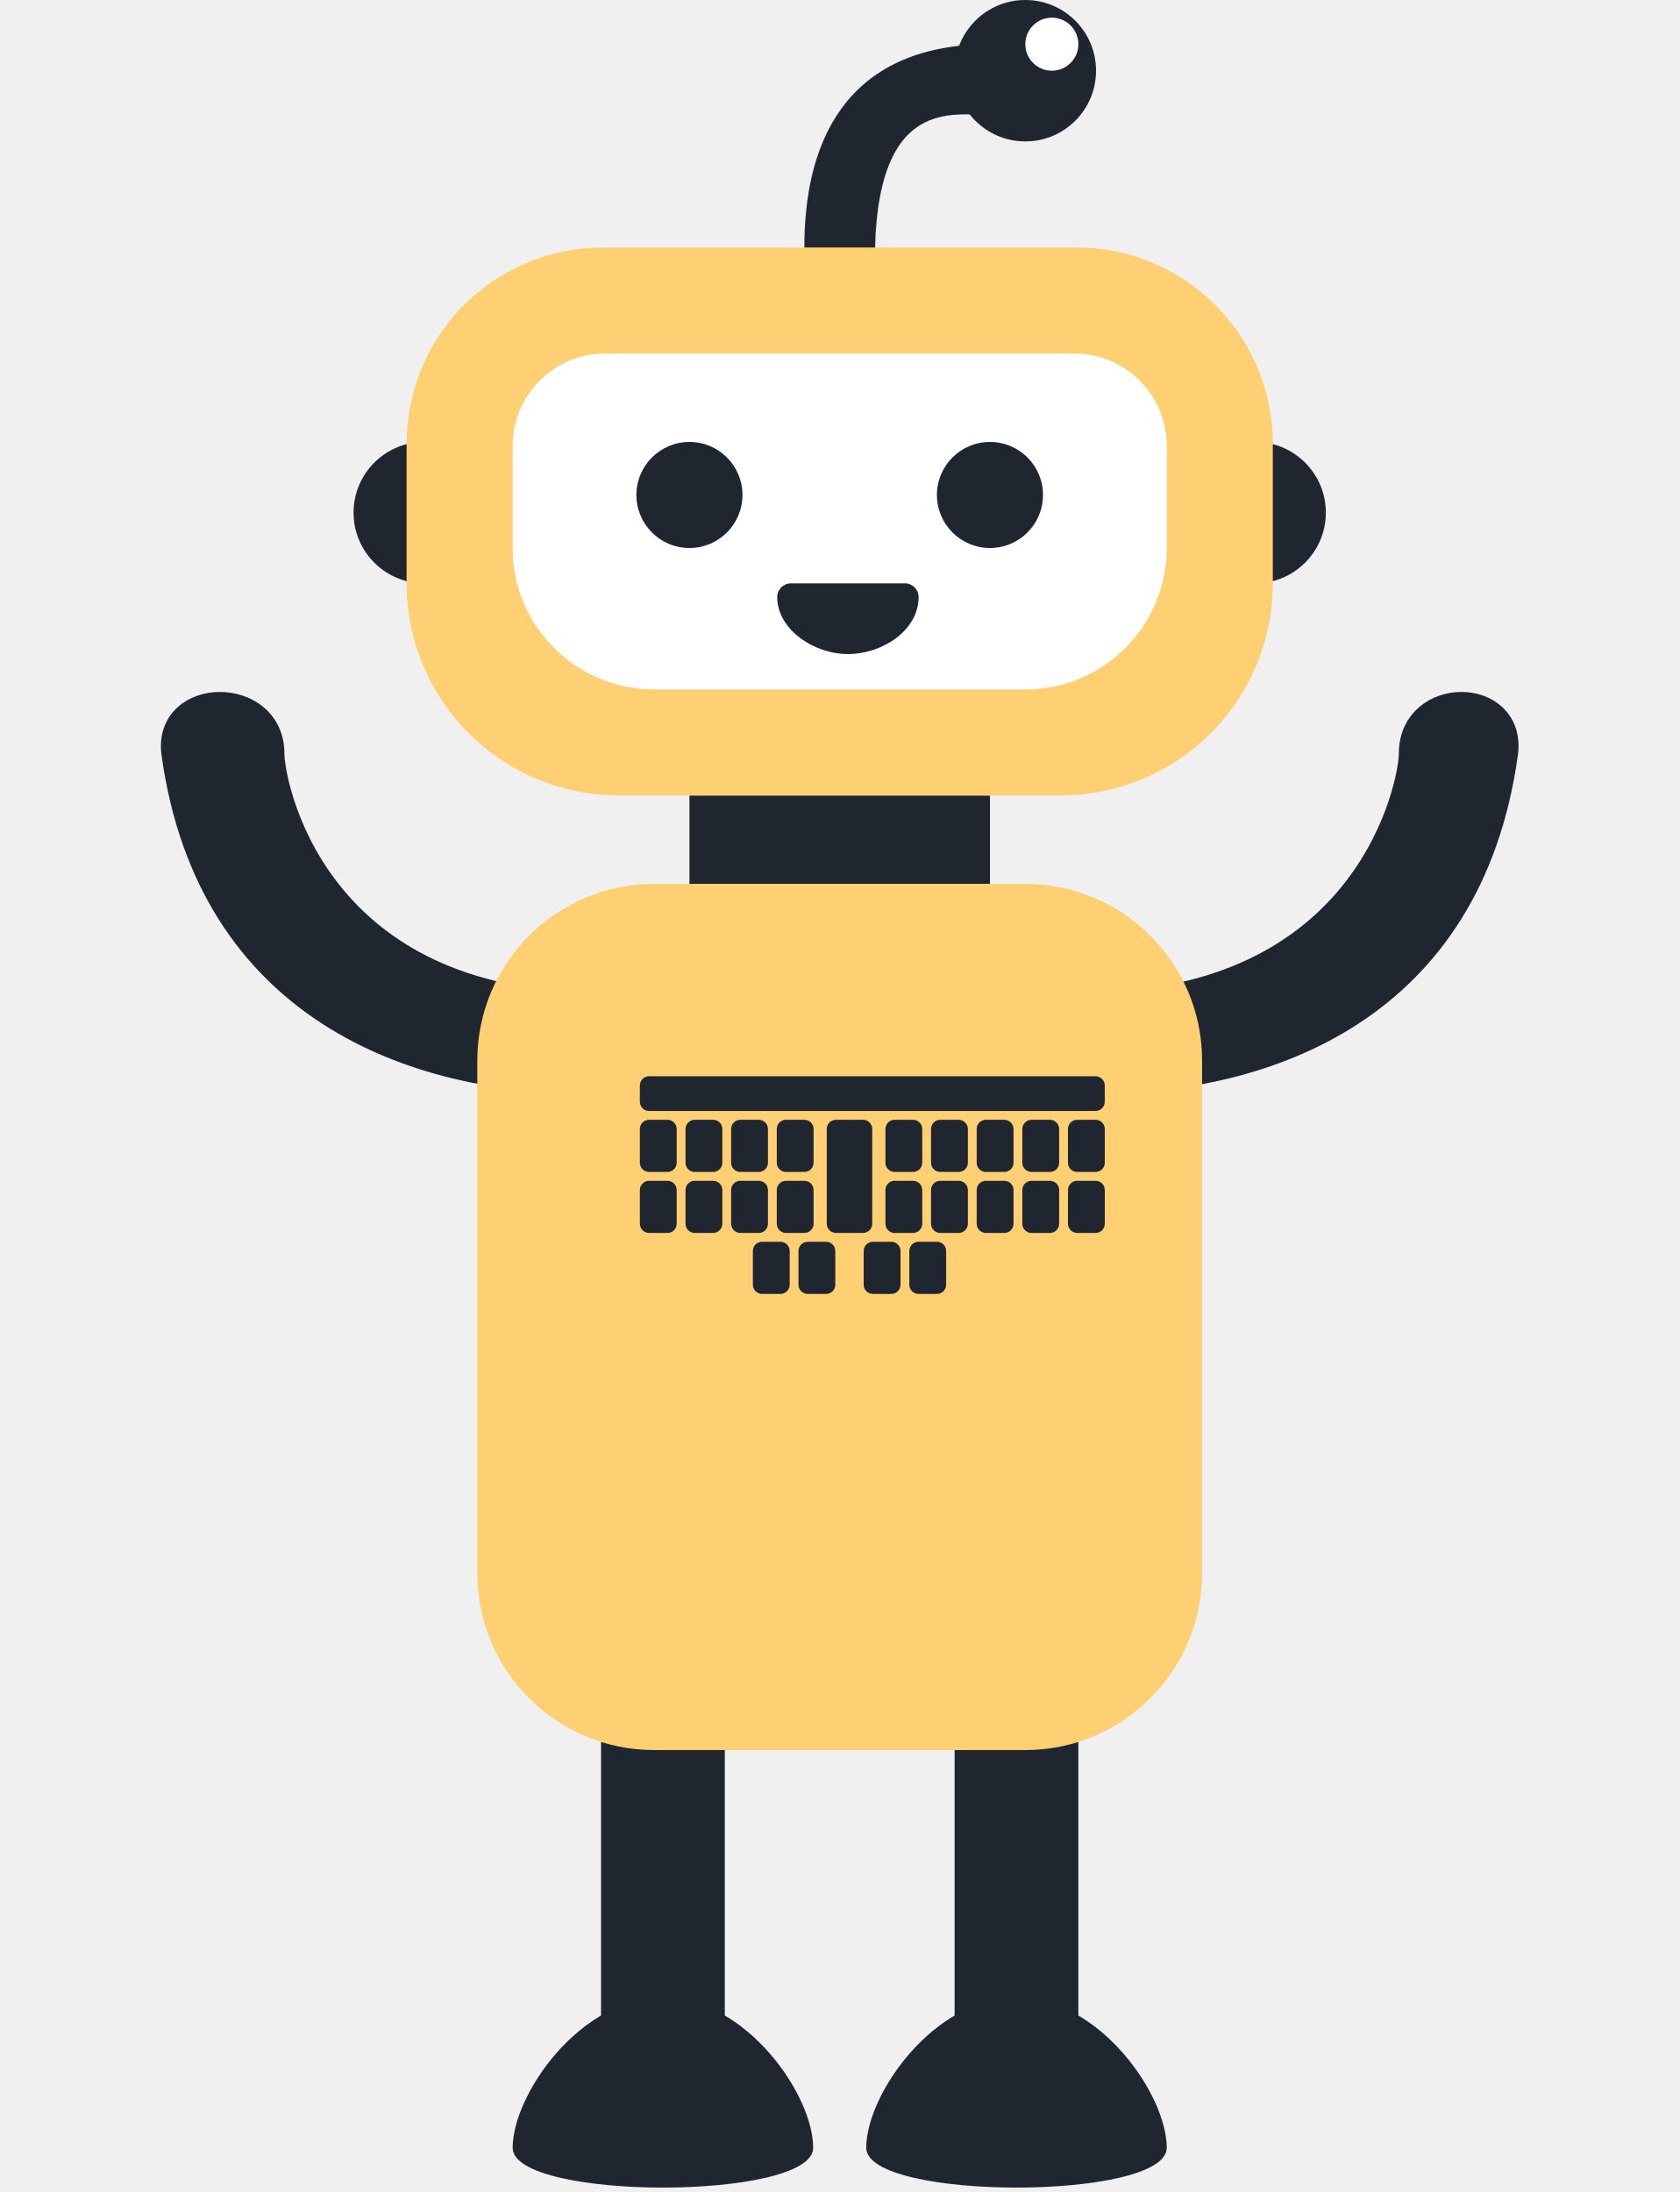
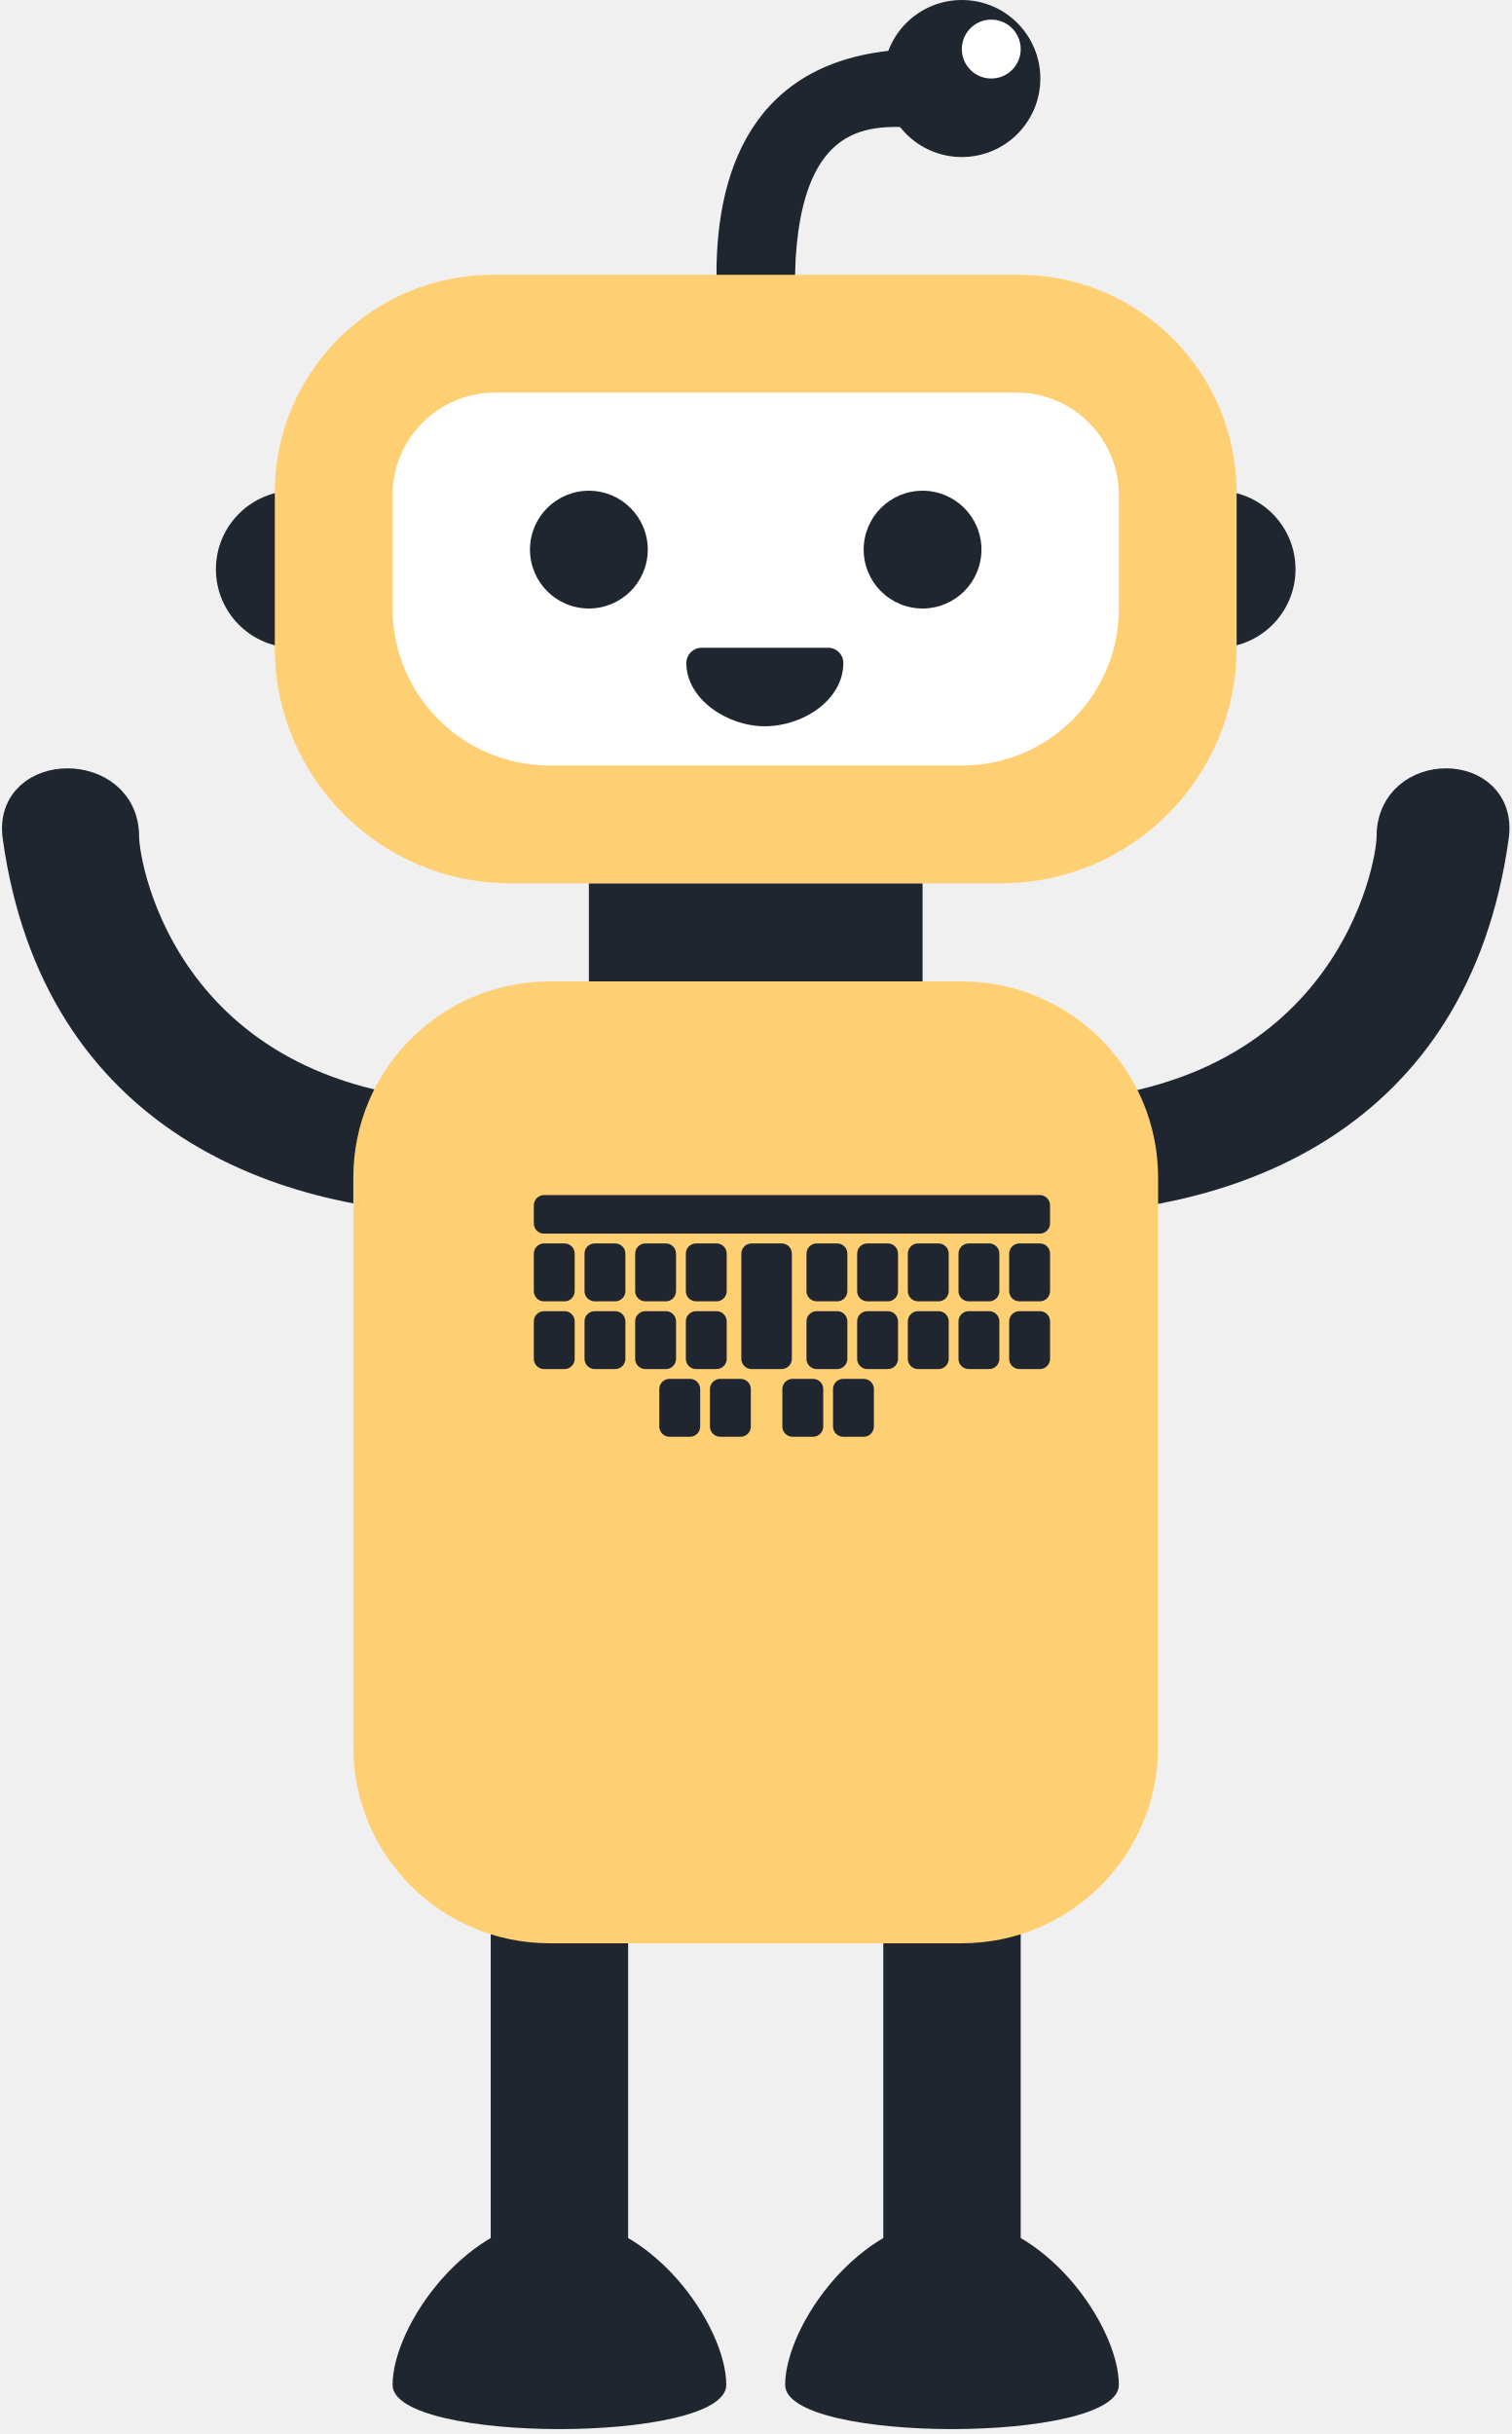
- <svg xmlns="http://www.w3.org/2000/svg" width="95" height="124" viewBox="0 0 95 124" fill="none">
-   <path d="M10 42.609C12 57 23.565 61 33.13 61L33.13 57C17.478 56.626 15.217 44.372 15.217 42.609C15.217 39.13 9.521 39.164 10 42.609Z" fill="#202630" stroke="#202630" stroke-width="1.739" />
-   <path d="M85 42.609C83 57 71.565 61 62 61L62 57C77.652 56.626 80 44.372 80 42.609C80 39.13 85.479 39.163 85 42.609Z" fill="#202630" stroke="#202630" stroke-width="1.739" />
-   <rect x="34" y="98" width="7" height="21" fill="#202630" />
-   <rect x="54" y="98" width="7" height="21" fill="#202630" />
-   <rect x="39" y="45" width="17" height="5" fill="#202630" />
-   <path d="M27 60C27 54.477 31.477 50 37 50H58C63.523 50 68 54.477 68 60V89C68 94.523 63.523 99 58 99H37C31.477 99 27 94.523 27 89V60Z" fill="#FFD073" />
-   <rect x="60.47" y="66.855" width="1.967" height="2.834" rx="0.463" fill="#202630" stroke="#202630" stroke-width="0.116" />
-   <rect x="60.47" y="63.404" width="1.967" height="2.834" rx="0.463" fill="#202630" stroke="#202630" stroke-width="0.116" />
-   <rect x="57.888" y="66.855" width="1.967" height="2.834" rx="0.463" fill="#202630" stroke="#202630" stroke-width="0.116" />
-   <rect x="57.888" y="63.404" width="1.967" height="2.834" rx="0.463" fill="#202630" stroke="#202630" stroke-width="0.116" />
-   <rect x="55.307" y="66.855" width="1.967" height="2.834" rx="0.463" fill="#202630" stroke="#202630" stroke-width="0.116" />
-   <rect x="55.307" y="63.404" width="1.967" height="2.834" rx="0.463" fill="#202630" stroke="#202630" stroke-width="0.116" />
-   <rect x="52.725" y="66.855" width="1.967" height="2.834" rx="0.463" fill="#202630" stroke="#202630" stroke-width="0.116" />
-   <rect x="52.725" y="63.404" width="1.967" height="2.834" rx="0.463" fill="#202630" stroke="#202630" stroke-width="0.116" />
-   <rect x="50.144" y="66.855" width="1.967" height="2.834" rx="0.463" fill="#202630" stroke="#202630" stroke-width="0.116" />
-   <rect x="50.144" y="63.404" width="1.967" height="2.834" rx="0.463" fill="#202630" stroke="#202630" stroke-width="0.116" />
-   <rect x="51.496" y="70.304" width="1.967" height="2.834" rx="0.463" fill="#202630" stroke="#202630" stroke-width="0.116" />
-   <rect x="48.915" y="70.304" width="1.967" height="2.834" rx="0.463" fill="#202630" stroke="#202630" stroke-width="0.116" />
-   <rect x="46.825" y="63.404" width="2.458" height="6.284" rx="0.463" fill="#202630" stroke="#202630" stroke-width="0.116" />
-   <rect x="45.226" y="70.304" width="1.967" height="2.834" rx="0.463" fill="#202630" stroke="#202630" stroke-width="0.116" />
-   <rect x="42.646" y="70.304" width="1.967" height="2.834" rx="0.463" fill="#202630" stroke="#202630" stroke-width="0.116" />
-   <rect x="43.998" y="66.855" width="1.967" height="2.834" rx="0.463" fill="#202630" stroke="#202630" stroke-width="0.116" />
-   <rect x="43.998" y="63.404" width="1.967" height="2.834" rx="0.463" fill="#202630" stroke="#202630" stroke-width="0.116" />
-   <rect x="41.416" y="66.855" width="1.967" height="2.834" rx="0.463" fill="#202630" stroke="#202630" stroke-width="0.116" />
-   <rect x="41.416" y="63.404" width="1.967" height="2.834" rx="0.463" fill="#202630" stroke="#202630" stroke-width="0.116" />
-   <rect x="38.836" y="66.855" width="1.967" height="2.834" rx="0.463" fill="#202630" stroke="#202630" stroke-width="0.116" />
-   <rect x="38.836" y="63.404" width="1.967" height="2.834" rx="0.463" fill="#202630" stroke="#202630" stroke-width="0.116" />
-   <rect x="36.254" y="66.855" width="1.967" height="2.834" rx="0.463" fill="#202630" stroke="#202630" stroke-width="0.116" />
-   <rect x="36.254" y="63.404" width="1.967" height="2.834" rx="0.463" fill="#202630" stroke="#202630" stroke-width="0.116" />
-   <rect x="36.253" y="60.941" width="26.183" height="1.848" rx="0.463" fill="#202630" stroke="#202630" stroke-width="0.116" />
-   <path d="M56 3C48 3 46 8.5 46 14H49C49.215 5 54 6 56 6V3Z" fill="#202630" stroke="#202630" />
-   <circle cx="58" cy="4" r="4" fill="#202630" />
-   <circle cx="59.5" cy="2.5" r="1.5" fill="white" />
-   <path d="M37.5 113C32.806 113 29 118.5 29 121.5C29 124.5 46 124.5 46 121.5C46 118.5 42.194 113 37.5 113Z" fill="#202630" />
-   <path d="M57.5 113C52.806 113 49 118.5 49 121.5C49 124.5 66 124.5 66 121.5C66 118.5 62.194 113 57.5 113Z" fill="#202630" />
-   <path d="M71 33C73.209 33 75 31.209 75 29C75 26.791 73.209 25 71 25V33Z" fill="#202630" />
-   <path d="M20 29C20 31.209 21.791 33 24 33V25C21.791 25 20 26.791 20 29Z" fill="#202630" />
-   <path d="M23 25.095C23 18.968 27.968 14 34.095 14H60.905C67.032 14 72 18.968 72 25.095V33C72 39.627 66.627 45 60 45H35C28.373 45 23 39.627 23 33V25.095Z" fill="#FFD073" />
-   <path d="M29 25.224C29 22.339 31.339 20 34.224 20H60.776C63.661 20 66 22.339 66 25.224V31C66 35.418 62.418 39 58 39H37C32.582 39 29 35.418 29 31V25.224Z" fill="white" />
-   <path d="M51.192 33L44.743 33C44.313 33 43.964 33.349 43.965 33.779C43.969 35.601 46.026 37 47.964 37C49.903 37 51.964 35.666 51.964 33.772C51.964 33.346 51.619 33 51.192 33Z" fill="#202630" />
-   <circle cx="39" cy="28" r="3" fill="#202630" />
-   <circle cx="56" cy="28" r="3" fill="#202630" />
+ <svg xmlns="http://www.w3.org/2000/svg" width="77" height="124" viewBox="0 0 77 124" fill="none">
+   <path d="M1 42.609C3 57 14.565 61 24.131 61L24.131 57C8.478 56.626 6.217 44.372 6.217 42.609C6.217 39.13 0.521 39.164 1 42.609Z" fill="#202630" stroke="#202630" stroke-width="1.739" />
+   <path d="M76 42.609C74 57 62.565 61 53 61L53 57C68.652 56.626 71 44.372 71 42.609C71 39.13 76.479 39.163 76 42.609Z" fill="#202630" stroke="#202630" stroke-width="1.739" />
+   <rect x="25" y="98" width="7" height="21" fill="#202630" />
+   <rect x="45" y="98" width="7" height="21" fill="#202630" />
+   <rect x="30" y="45" width="17" height="5" fill="#202630" />
+   <path d="M18 60C18 54.477 22.477 50 28 50H49C54.523 50 59 54.477 59 60V89C59 94.523 54.523 99 49 99H28C22.477 99 18 94.523 18 89V60Z" fill="#FFD073" />
+   <rect x="51.47" y="66.855" width="1.967" height="2.834" rx="0.463" fill="#202630" stroke="#202630" stroke-width="0.116" />
+   <rect x="51.47" y="63.404" width="1.967" height="2.834" rx="0.463" fill="#202630" stroke="#202630" stroke-width="0.116" />
+   <rect x="48.888" y="66.855" width="1.967" height="2.834" rx="0.463" fill="#202630" stroke="#202630" stroke-width="0.116" />
+   <rect x="48.888" y="63.404" width="1.967" height="2.834" rx="0.463" fill="#202630" stroke="#202630" stroke-width="0.116" />
+   <rect x="46.307" y="66.855" width="1.967" height="2.834" rx="0.463" fill="#202630" stroke="#202630" stroke-width="0.116" />
+   <rect x="46.307" y="63.404" width="1.967" height="2.834" rx="0.463" fill="#202630" stroke="#202630" stroke-width="0.116" />
+   <rect x="43.725" y="66.855" width="1.967" height="2.834" rx="0.463" fill="#202630" stroke="#202630" stroke-width="0.116" />
+   <rect x="43.725" y="63.404" width="1.967" height="2.834" rx="0.463" fill="#202630" stroke="#202630" stroke-width="0.116" />
+   <rect x="41.144" y="66.855" width="1.967" height="2.834" rx="0.463" fill="#202630" stroke="#202630" stroke-width="0.116" />
+   <rect x="41.144" y="63.404" width="1.967" height="2.834" rx="0.463" fill="#202630" stroke="#202630" stroke-width="0.116" />
+   <rect x="42.496" y="70.304" width="1.967" height="2.834" rx="0.463" fill="#202630" stroke="#202630" stroke-width="0.116" />
+   <rect x="39.915" y="70.304" width="1.967" height="2.834" rx="0.463" fill="#202630" stroke="#202630" stroke-width="0.116" />
+   <rect x="37.825" y="63.404" width="2.458" height="6.284" rx="0.463" fill="#202630" stroke="#202630" stroke-width="0.116" />
+   <rect x="36.226" y="70.304" width="1.967" height="2.834" rx="0.463" fill="#202630" stroke="#202630" stroke-width="0.116" />
+   <rect x="33.646" y="70.304" width="1.967" height="2.834" rx="0.463" fill="#202630" stroke="#202630" stroke-width="0.116" />
+   <rect x="34.998" y="66.855" width="1.967" height="2.834" rx="0.463" fill="#202630" stroke="#202630" stroke-width="0.116" />
+   <rect x="34.998" y="63.404" width="1.967" height="2.834" rx="0.463" fill="#202630" stroke="#202630" stroke-width="0.116" />
+   <rect x="32.416" y="66.855" width="1.967" height="2.834" rx="0.463" fill="#202630" stroke="#202630" stroke-width="0.116" />
+   <rect x="32.416" y="63.404" width="1.967" height="2.834" rx="0.463" fill="#202630" stroke="#202630" stroke-width="0.116" />
+   <rect x="29.836" y="66.855" width="1.967" height="2.834" rx="0.463" fill="#202630" stroke="#202630" stroke-width="0.116" />
+   <rect x="29.836" y="63.404" width="1.967" height="2.834" rx="0.463" fill="#202630" stroke="#202630" stroke-width="0.116" />
+   <rect x="27.253" y="66.855" width="1.967" height="2.834" rx="0.463" fill="#202630" stroke="#202630" stroke-width="0.116" />
+   <rect x="27.253" y="63.404" width="1.967" height="2.834" rx="0.463" fill="#202630" stroke="#202630" stroke-width="0.116" />
+   <rect x="27.253" y="60.941" width="26.183" height="1.848" rx="0.463" fill="#202630" stroke="#202630" stroke-width="0.116" />
+   <path d="M47 3C39 3 37 8.5 37 14H40C40.215 5 45 6 47 6V3Z" fill="#202630" stroke="#202630" />
+   <circle cx="49" cy="4" r="4" fill="#202630" />
+   <circle cx="50.5" cy="2.5" r="1.5" fill="white" />
+   <path d="M28.5 113C23.806 113 20 118.5 20 121.5C20 124.5 37 124.5 37 121.5C37 118.5 33.194 113 28.5 113Z" fill="#202630" />
+   <path d="M48.5 113C43.806 113 40 118.5 40 121.5C40 124.5 57 124.5 57 121.5C57 118.5 53.194 113 48.5 113Z" fill="#202630" />
+   <path d="M62 33C64.209 33 66 31.209 66 29C66 26.791 64.209 25 62 25V33Z" fill="#202630" />
+   <path d="M11 29C11 31.209 12.791 33 15 33V25C12.791 25 11 26.791 11 29Z" fill="#202630" />
+   <path d="M14 25.095C14 18.968 18.968 14 25.095 14H51.905C58.032 14 63 18.968 63 25.095V33C63 39.627 57.627 45 51 45H26C19.373 45 14 39.627 14 33V25.095Z" fill="#FFD073" />
+   <path d="M20 25.224C20 22.339 22.339 20 25.224 20H51.776C54.661 20 57 22.339 57 25.224V31C57 35.418 53.418 39 49 39H28C23.582 39 20 35.418 20 31V25.224Z" fill="white" />
+   <path d="M42.192 33L35.743 33C35.313 33 34.964 33.349 34.965 33.779C34.969 35.601 37.026 37 38.964 37C40.903 37 42.964 35.666 42.964 33.772C42.964 33.346 42.619 33 42.192 33Z" fill="#202630" />
+   <circle cx="30" cy="28" r="3" fill="#202630" />
+   <circle cx="47" cy="28" r="3" fill="#202630" />
</svg>
